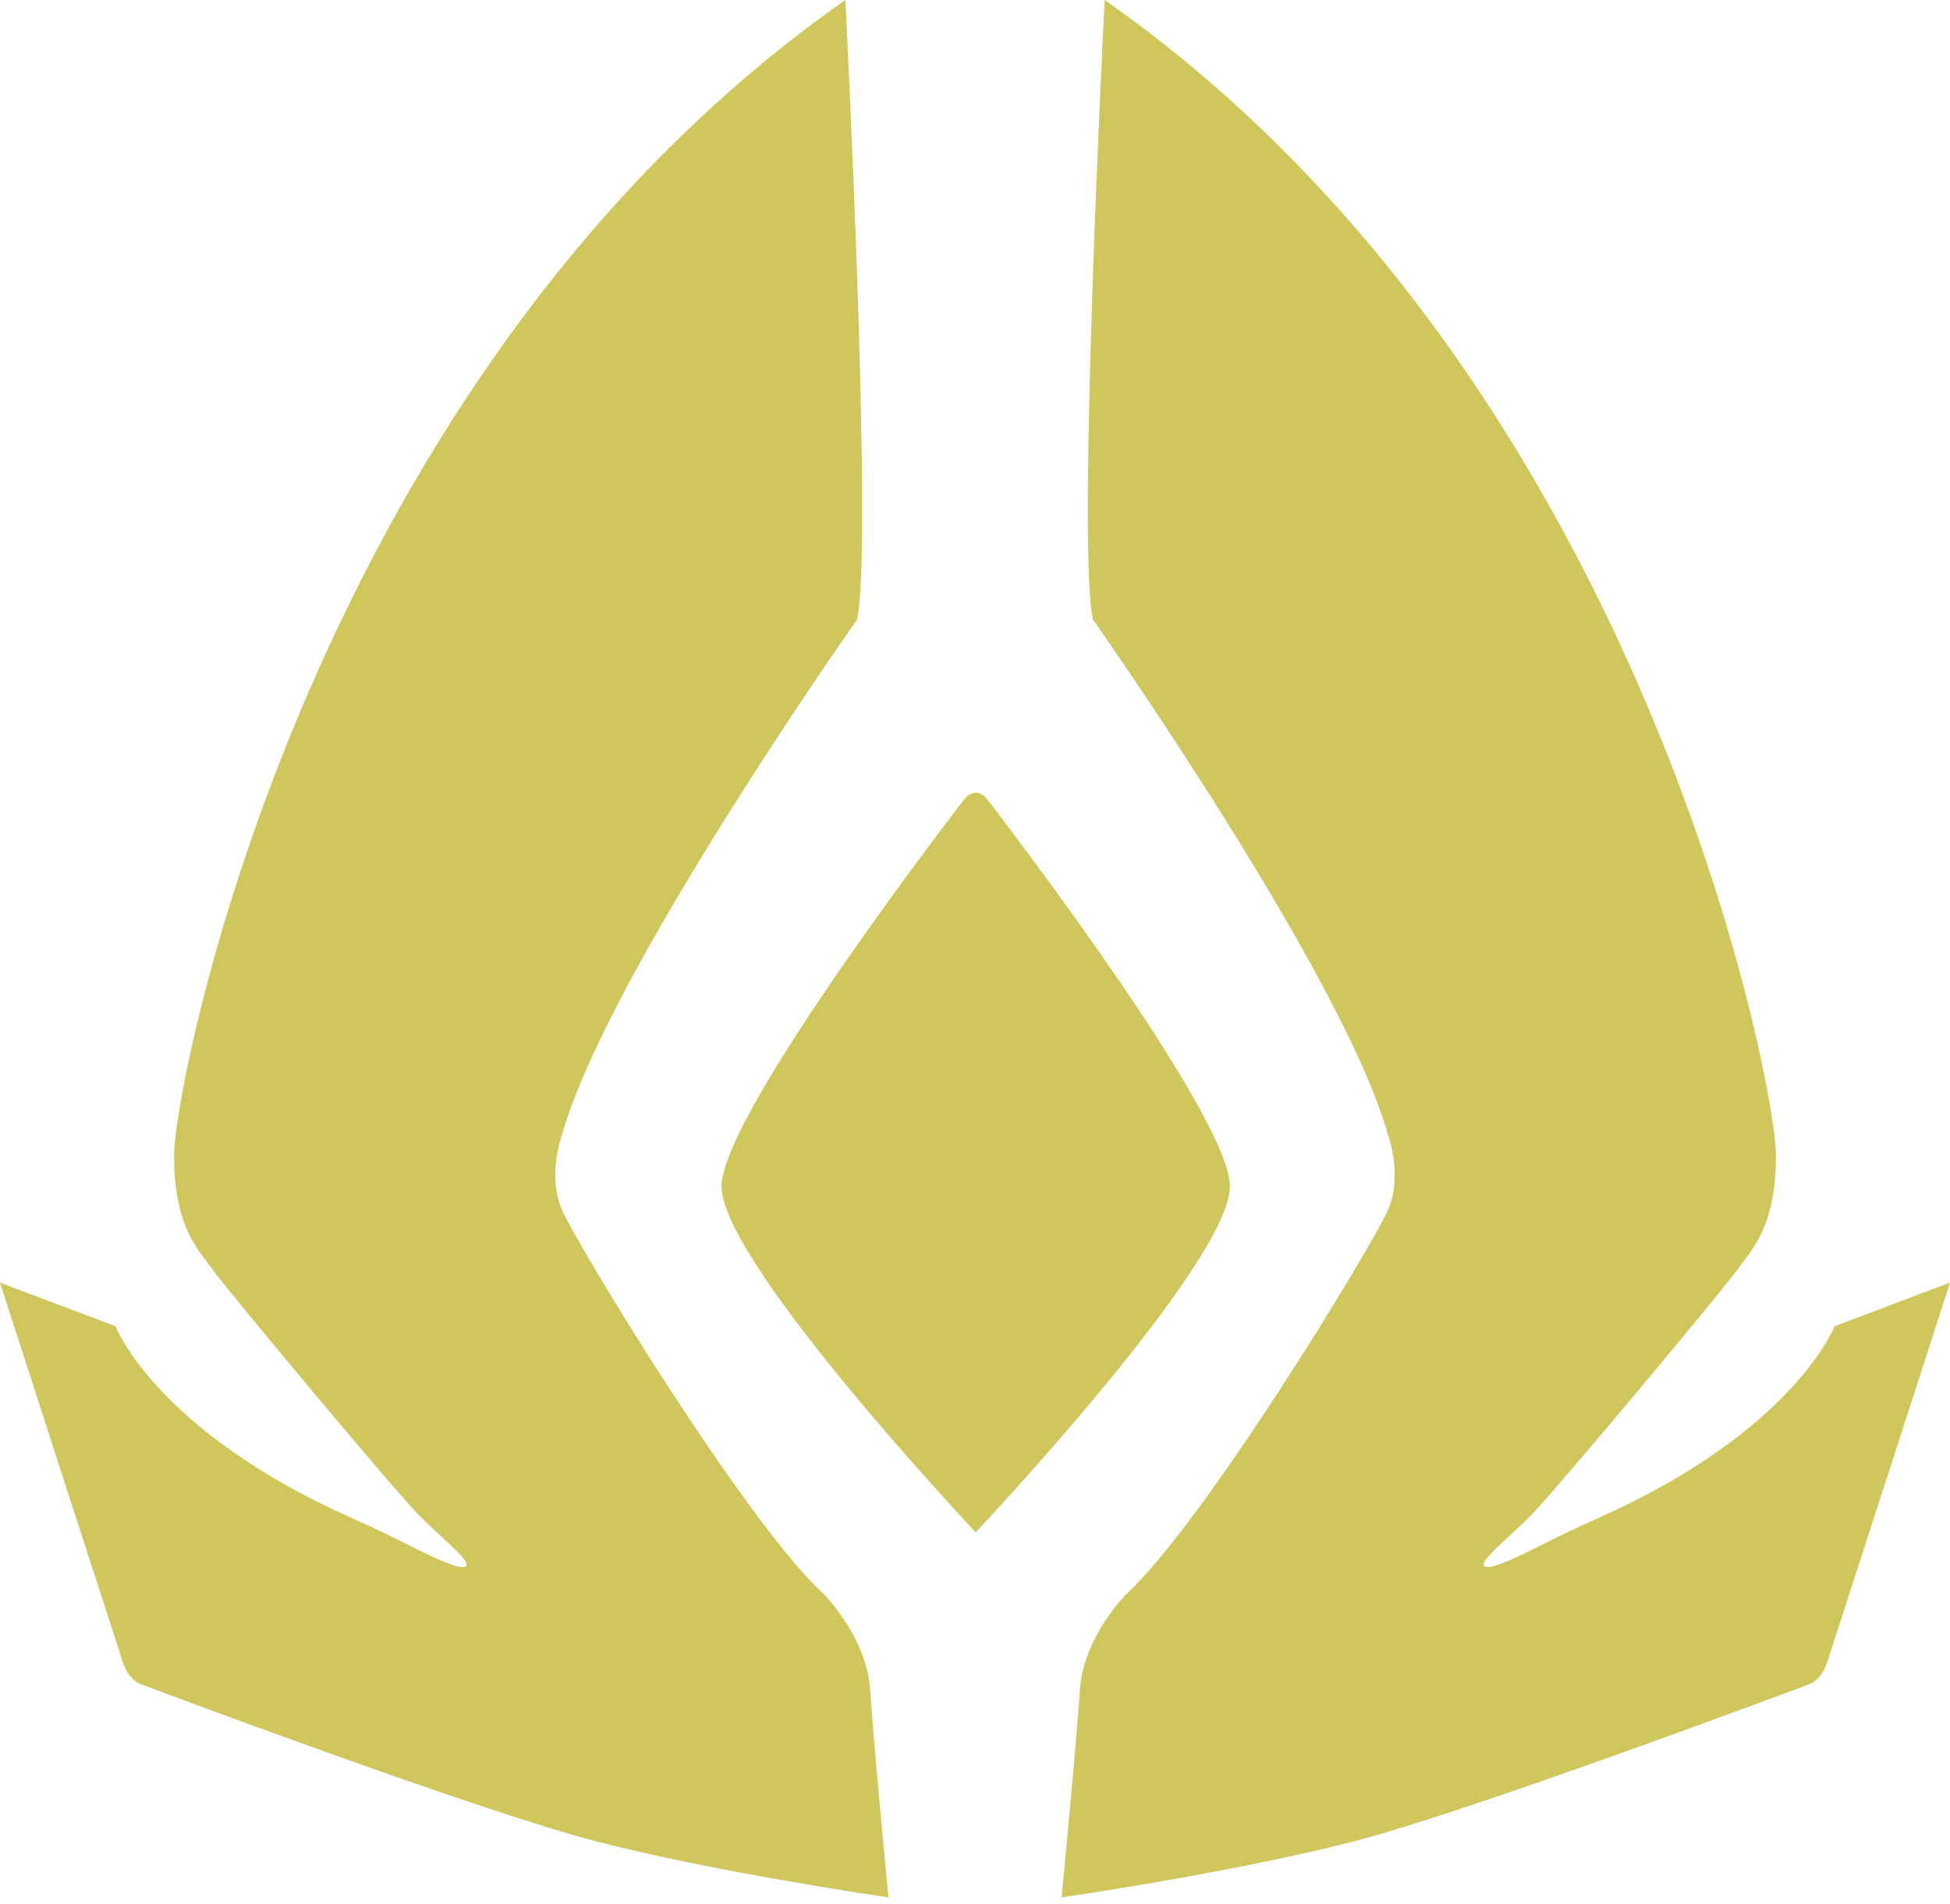
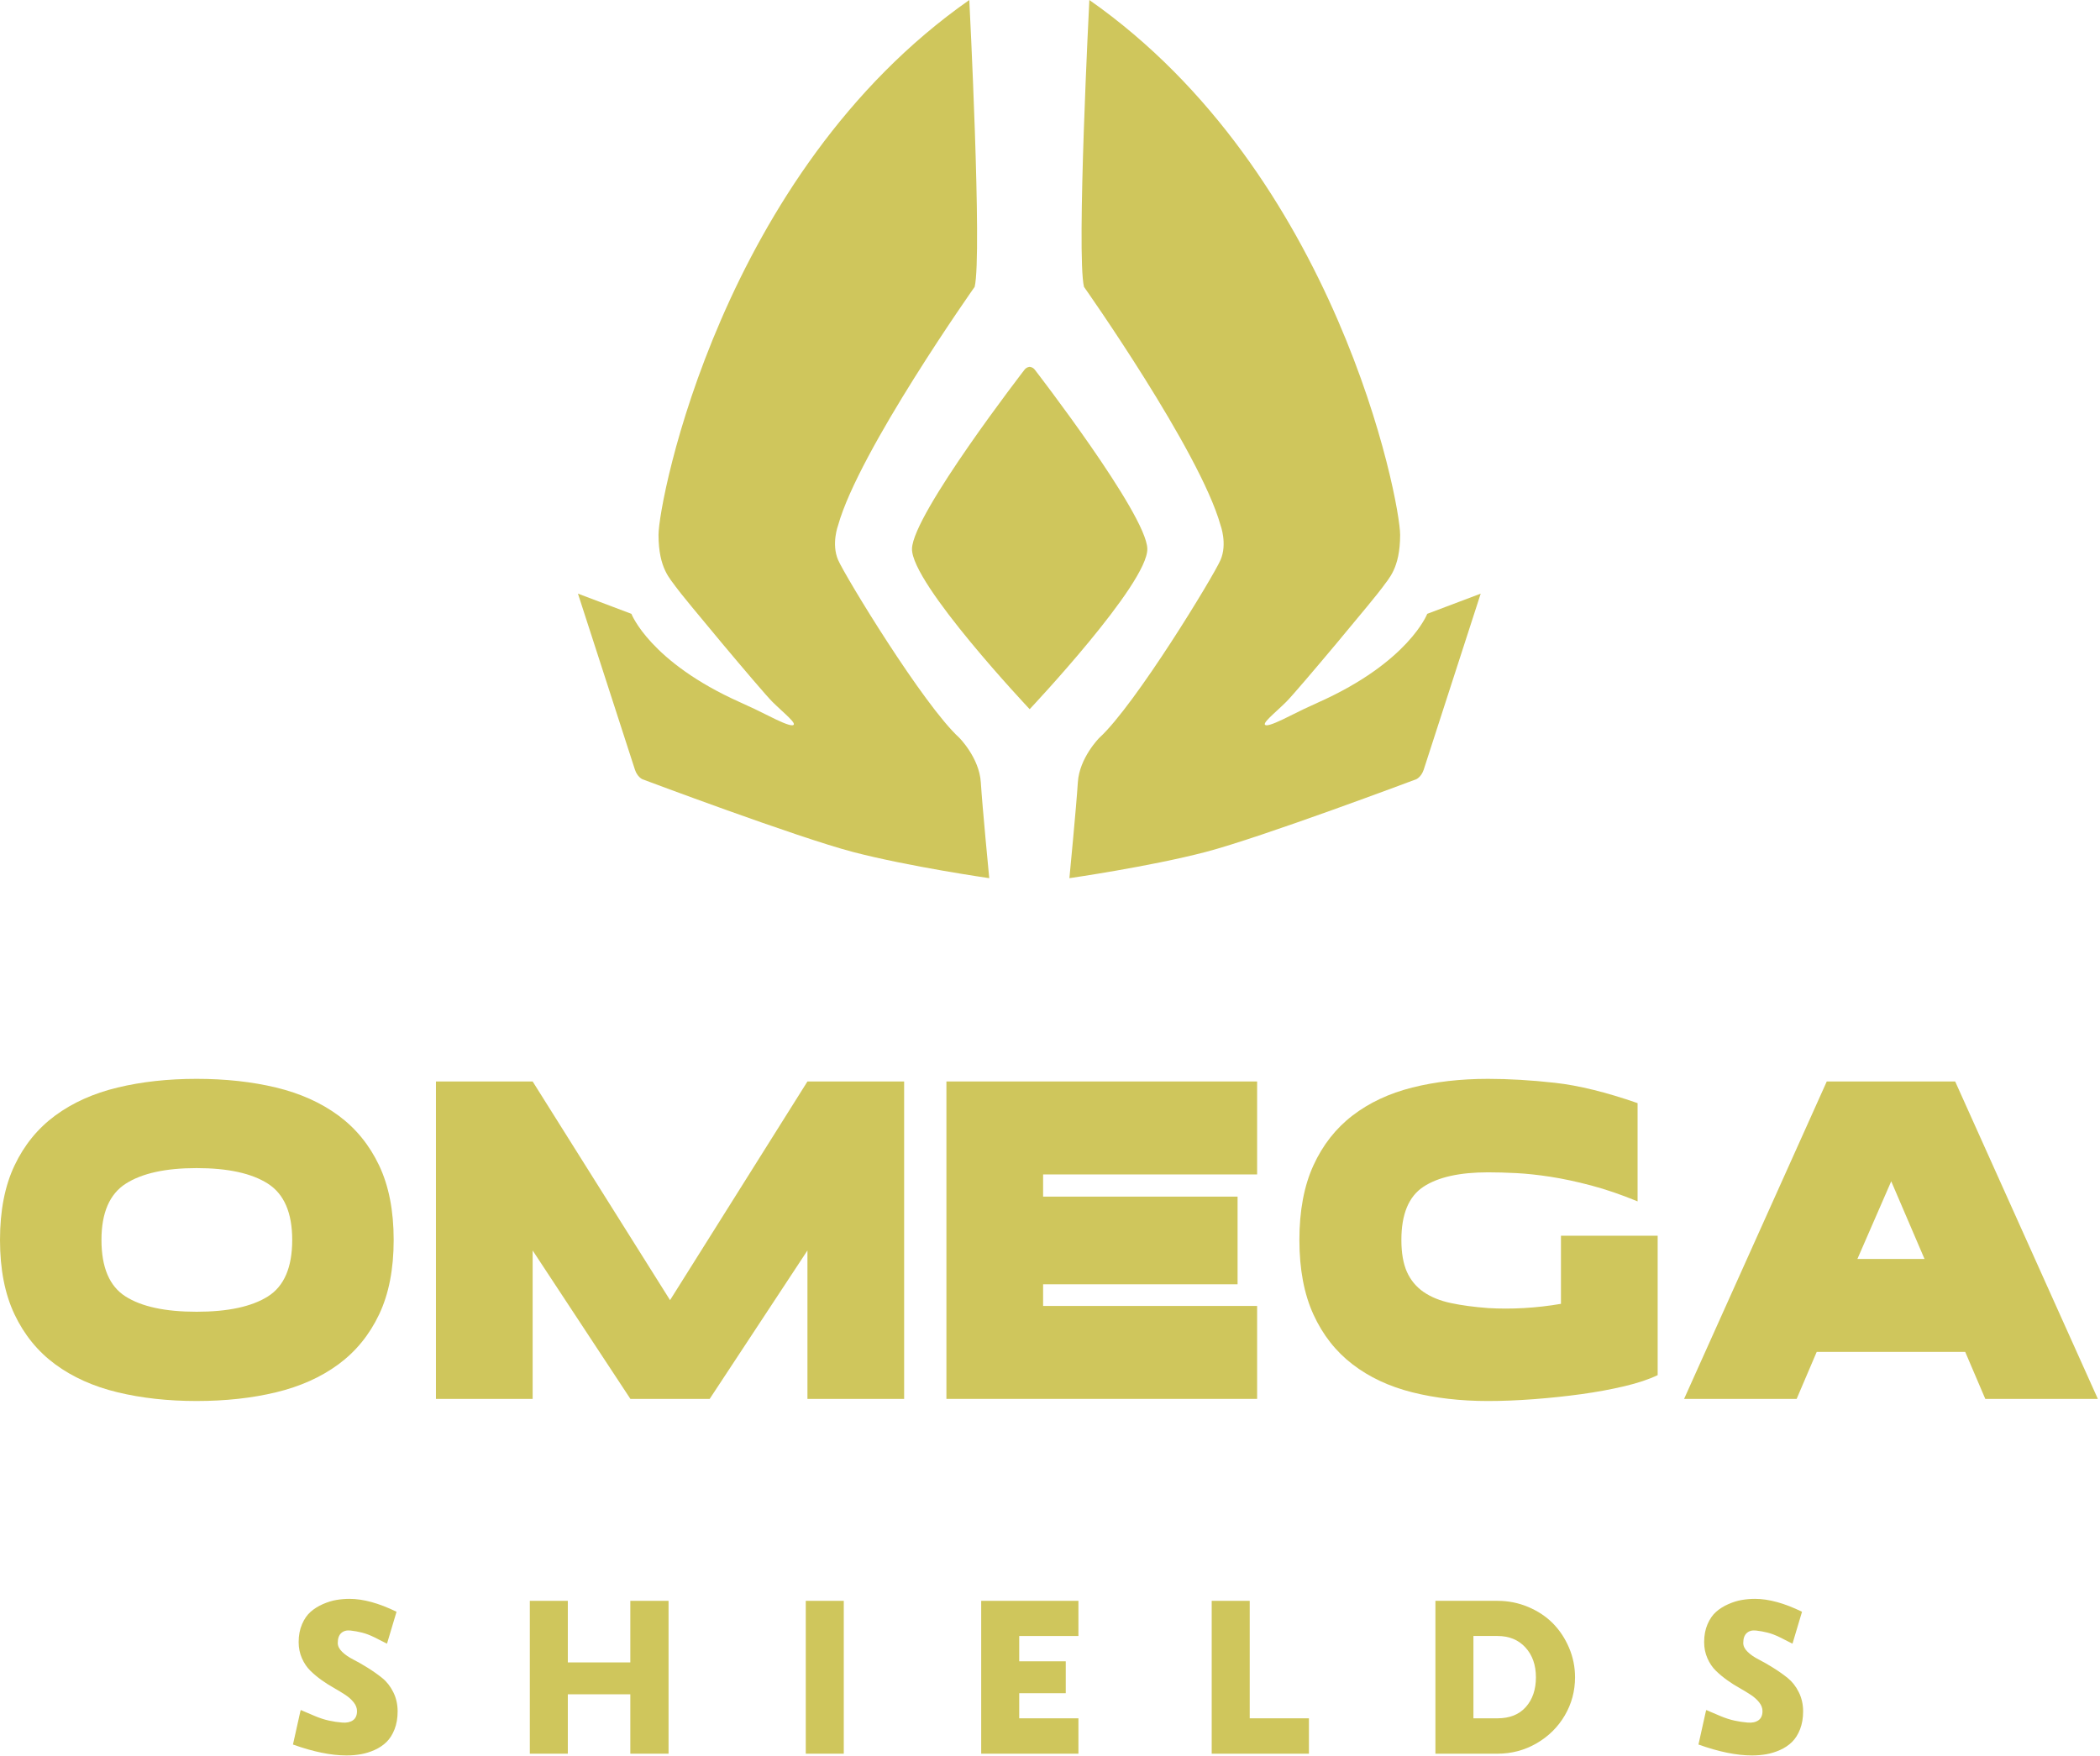
- <svg xmlns="http://www.w3.org/2000/svg" width="296" height="289" viewBox="0 0 296 289" fill="none">
-   <path d="M125.048 241.98C113.224 231.164 87.561 188.907 85.294 183.625C83.031 178.343 85.294 172.303 85.294 172.303C92.09 147.907 130.08 94.076 130.08 94.076C132.598 83.512 128.32 0.003 128.32 0.003C47.136 56.85 26.421 164.256 26.421 175.407C26.421 186.558 30.364 189.913 32.124 192.51C33.884 195.111 60.05 226.469 63.741 230.159C67.432 233.846 72.464 237.703 70.282 237.871C69.102 237.961 65.632 236.356 62.698 234.865C59.557 233.266 56.372 231.758 53.154 230.32C23.575 217.098 17.53 201.315 17.53 201.315L0 194.692C0 194.692 17.866 249.967 18.683 252.42C19.502 254.87 21.137 255.564 21.137 255.564C21.137 255.564 71.961 274.678 90.326 279.458C108.695 284.237 134.861 288.011 134.861 288.011C134.861 288.011 132.598 264.617 132.095 256.57C131.589 248.519 125.048 241.98 125.048 241.98Z" fill="#CFC65C" />
-   <path d="M278.473 201.315C278.473 201.315 272.429 217.098 242.85 230.32C239.631 231.758 236.446 233.266 233.305 234.865C230.372 236.356 226.902 237.962 225.722 237.871C223.539 237.704 228.571 233.846 232.262 230.159C235.954 226.469 262.12 195.111 263.88 192.51C265.643 189.913 269.582 186.558 269.582 175.407C269.582 164.256 248.867 56.85 167.683 0C167.683 0 163.406 83.512 165.923 94.077C165.923 94.077 203.914 147.904 210.709 172.303C210.709 172.303 212.972 178.34 210.709 183.622C208.443 188.904 182.78 231.165 170.955 241.98C170.955 241.98 164.415 248.519 163.912 256.57C163.406 264.617 161.143 288.011 161.143 288.011C161.143 288.011 187.309 284.237 205.677 279.458C224.042 274.679 274.866 255.564 274.866 255.564C274.866 255.564 276.502 254.871 277.32 252.417C278.138 249.967 296 194.692 296 194.692L278.473 201.315Z" fill="#CFC65C" />
-   <path d="M149.788 121.242C149.104 120.351 148.112 120.321 148.112 120.321C148.112 120.321 147.116 120.351 146.432 121.242C146.432 121.242 109.867 168.53 109.531 179.936C109.196 191.338 148.112 232.59 148.112 232.59C148.112 232.59 187.024 191.338 186.689 179.936C186.354 168.53 149.788 121.242 149.788 121.242Z" fill="#CFC65C" />
+ <svg xmlns="http://www.w3.org/2000/svg" width="476" height="398" viewBox="0 0 476 398" fill="none">
+   <path d="M217.446 167.28C209.271 159.804 191.53 130.591 189.964 126.94C188.399 123.288 189.964 119.113 189.964 119.113C194.661 102.248 220.924 65.035 220.924 65.035C222.665 57.732 219.708 0.002 219.708 0.002C163.585 39.3 149.265 113.55 149.265 121.258C149.265 128.967 151.99 131.286 153.207 133.082C154.424 134.88 172.512 156.557 175.064 159.108C177.616 161.657 181.094 164.324 179.586 164.44C178.77 164.502 176.371 163.393 174.343 162.361C172.172 161.256 169.97 160.214 167.745 159.22C147.297 150.079 143.119 139.169 143.119 139.169L131 134.59C131 134.59 143.35 172.802 143.916 174.498C144.481 176.191 145.612 176.671 145.612 176.671C145.612 176.671 180.747 189.885 193.442 193.189C206.14 196.493 224.229 199.102 224.229 199.102C224.229 199.102 222.665 182.929 222.317 177.366C221.967 171.801 217.446 167.28 217.446 167.28Z" fill="#CFC65C" />
+   <path d="M323.509 139.169C323.509 139.169 319.33 150.079 298.882 159.22C296.658 160.214 294.456 161.256 292.284 162.362C290.256 163.393 287.858 164.502 287.042 164.44C285.533 164.324 289.012 161.657 291.563 159.109C294.115 156.558 312.204 134.88 313.421 133.082C314.64 131.286 317.363 128.967 317.363 121.259C317.363 113.55 303.042 39.3 246.92 0C246.92 0 243.963 57.732 245.703 65.035C245.703 65.035 271.966 102.246 276.664 119.113C276.664 119.113 278.228 123.286 276.664 126.937C275.097 130.589 257.356 159.804 249.182 167.281C249.182 167.281 244.66 171.801 244.313 177.366C243.963 182.929 242.398 199.102 242.398 199.102C242.398 199.102 260.487 196.493 273.185 193.189C285.881 189.885 321.015 176.671 321.015 176.671C321.015 176.671 322.146 176.192 322.712 174.496C323.277 172.802 335.625 134.59 335.625 134.59L323.509 139.169Z" fill="#CFC65C" />
+   <path d="M234.55 83.814C234.077 83.198 233.391 83.177 233.391 83.177C233.391 83.177 232.703 83.198 232.23 83.814C232.23 83.814 206.952 116.504 206.72 124.389C206.488 132.271 233.391 160.788 233.391 160.788C233.391 160.788 260.291 132.271 260.059 124.389C259.827 116.504 234.55 83.814 234.55 83.814Z" fill="#CFC65C" />
+   <path d="M44.557 297.405C51.663 297.405 57.053 296.248 60.724 293.931C64.399 291.617 66.235 287.349 66.235 281.122C66.235 274.975 64.399 270.721 60.724 268.367C57.053 266.014 51.663 264.835 44.557 264.835C37.53 264.835 32.18 266.014 28.505 268.367C24.834 270.721 22.998 274.975 22.998 281.122C22.998 287.349 24.812 291.617 28.447 293.931C32.078 296.248 37.45 297.405 44.557 297.405ZM44.557 244.599C51.104 244.599 57.111 245.255 62.582 246.572C68.052 247.892 72.764 250.006 76.718 252.918C80.668 255.834 83.741 259.606 85.939 264.237C88.134 268.868 89.233 274.496 89.233 281.122C89.233 287.748 88.134 293.376 85.939 298.003C83.741 302.635 80.668 306.406 76.718 309.322C72.764 312.234 68.052 314.348 62.582 315.665C57.111 316.985 51.104 317.641 44.557 317.641C38.089 317.641 32.118 316.985 26.651 315.665C21.181 314.348 16.469 312.234 12.515 309.322C8.565 306.406 5.488 302.635 3.294 298.003C1.096 293.376 0 287.748 0 281.122C0 274.496 1.096 268.868 3.294 264.237C5.488 259.606 8.565 255.834 12.515 252.918C16.469 250.006 21.181 247.892 26.651 246.572C32.118 245.255 38.089 244.599 44.557 244.599Z" fill="#CFC65C" />
+   <path d="M204.937 245.196V317.165H183.02V283.514L160.859 317.165H142.892L120.735 283.514V317.165H98.814V245.196H120.735L151.878 294.771L183.02 245.196H204.937Z" fill="#CFC65C" />
+   <path d="M214.52 317.163V245.195H284.947V266.272H236.437V271.302H280.518V291.179H236.437V296.09H284.947V317.163H214.52Z" fill="#CFC65C" />
+   <path d="M337.29 317.643C331.062 317.643 325.33 316.983 320.103 315.666C314.872 314.35 310.36 312.236 306.569 309.32C302.775 306.408 299.818 302.636 297.703 298.005C295.589 293.377 294.529 287.745 294.529 281.12C294.529 274.494 295.589 268.866 297.703 264.238C299.818 259.607 302.775 255.835 306.569 252.92C310.36 250.008 314.872 247.89 320.103 246.573C325.33 245.257 331.062 244.6 337.29 244.6C342.002 244.6 347.052 244.898 352.442 245.496C357.833 246.094 364.079 247.632 371.186 250.105V272.38C367.515 270.864 364.021 269.667 360.706 268.786C357.394 267.908 354.318 267.252 351.485 266.809C348.648 266.374 346.054 266.091 343.7 265.972C341.342 265.852 339.209 265.794 337.29 265.794C330.822 265.794 325.929 266.889 322.617 269.087C319.305 271.281 317.647 275.292 317.647 281.12C317.647 284.075 318.068 286.491 318.902 288.366C319.744 290.24 321.003 291.76 322.675 292.917C324.355 294.074 326.408 294.911 328.845 295.43C331.283 295.949 334.094 296.329 337.29 296.569C339.927 296.728 342.637 296.728 345.438 296.569C348.231 296.409 351.024 296.09 353.817 295.611V280.162H375.738V311.775C373.743 312.732 371.226 313.574 368.193 314.292C365.157 315.006 361.907 315.608 358.431 316.087C354.956 316.566 351.383 316.943 347.712 317.222C344.037 317.501 340.562 317.643 337.29 317.643Z" fill="#CFC65C" />
+   <path d="M428.677 267.828L421.012 285.431H436.223L428.677 267.828ZM407.239 317.163H381.727L414.066 245.195H443.173L475.512 317.163H450L445.447 306.505H411.788L407.239 317.163Z" fill="#CFC65C" />
+   <path d="M76.56 372.502C76.56 373.194 76.89 373.865 77.55 374.507C78.21 375.153 79.044 375.729 80.053 376.241C81.058 376.752 82.157 377.379 83.347 378.123C84.533 378.863 85.628 379.639 86.637 380.448C87.645 381.256 88.48 382.322 89.14 383.643C89.8 384.963 90.13 386.413 90.13 387.998C90.13 389.518 89.898 390.87 89.437 392.06C88.973 393.246 88.364 394.214 87.605 394.954C86.844 395.697 85.944 396.299 84.906 396.763C83.865 397.224 82.824 397.547 81.783 397.728C80.746 397.909 79.661 398 78.54 398C75.04 398 70.995 397.173 66.406 395.523L68.093 387.947L68.191 387.701C68.419 387.802 68.742 387.94 69.156 388.121C69.569 388.303 70.328 388.625 71.434 389.09C72.54 389.55 73.589 389.887 74.579 390.101C75.569 390.319 76.567 390.468 77.575 390.548C78.58 390.631 79.393 390.457 80.002 390.029C80.612 389.601 80.92 388.905 80.92 387.947C80.92 387.258 80.67 386.595 80.176 385.971C79.679 385.343 79.044 384.774 78.268 384.259C77.492 383.751 76.636 383.229 75.693 382.7C74.753 382.174 73.821 381.579 72.896 380.919C71.971 380.259 71.122 379.548 70.346 378.79C69.569 378.032 68.935 377.089 68.438 375.969C67.944 374.848 67.694 373.626 67.694 372.302C67.694 370.786 67.952 369.434 68.463 368.244C68.975 367.055 69.627 366.115 70.418 365.423C71.213 364.73 72.134 364.15 73.193 363.689C74.249 363.229 75.265 362.913 76.237 362.75C77.213 362.583 78.21 362.5 79.233 362.5C82.338 362.5 85.886 363.475 89.883 365.423L87.751 372.553L87.703 372.65C87.471 372.553 87.174 372.404 86.811 372.204C86.448 372.005 85.781 371.668 84.805 371.189C83.833 370.71 82.915 370.366 82.055 370.152C81.199 369.934 80.332 369.778 79.458 369.68C78.58 369.582 77.88 369.771 77.35 370.25C76.824 370.728 76.56 371.479 76.56 372.502Z" fill="#CFC65C" />
+   <path d="M142.873 362.947H151.539V397.602H142.873V384.137H128.707V397.602H120.092V362.947H128.707V376.909H142.873V362.947Z" fill="#CFC65C" />
+   <path d="M182.641 362.947H191.256V397.602H182.641V362.947Z" fill="#CFC65C" />
+   <path d="M244.443 370.918H231.022V376.659H241.57V383.89H231.022V389.584H244.443V397.602H222.406V362.947H244.443V370.918Z" fill="#CFC65C" />
+   <path d="M296.689 389.583V397.605H274.652V362.946H283.268V389.583H296.689Z" fill="#CFC65C" />
+   <path d="M339.425 389.583C342.2 389.583 344.344 388.723 345.864 387.008C347.384 385.292 348.142 383.048 348.142 380.277C348.142 377.503 347.348 375.25 345.766 373.517C344.181 371.783 342.066 370.917 339.425 370.917H333.977V389.583H339.425ZM339.425 362.946C341.87 362.946 344.188 363.41 346.383 364.331C348.581 365.256 350.446 366.496 351.98 368.044C353.514 369.597 354.737 371.439 355.644 373.568C356.554 375.697 357.008 377.93 357.008 380.277C357.008 383.41 356.231 386.301 354.679 388.941C353.126 391.581 350.997 393.684 348.291 395.251C345.581 396.821 342.628 397.605 339.425 397.605H325.361V362.946H339.425Z" fill="#CFC65C" />
+   <path d="M395.138 372.502C395.138 373.194 395.468 373.865 396.128 374.507C396.788 375.153 397.623 375.729 398.631 376.241C399.636 376.752 400.731 377.379 401.921 378.123C403.111 378.863 404.207 379.639 405.215 380.448C406.22 381.256 407.058 382.322 407.718 383.643C408.375 384.963 408.708 386.413 408.708 387.998C408.708 389.518 408.476 390.87 408.015 392.06C407.551 393.246 406.938 394.214 406.183 394.954C405.422 395.697 404.522 396.299 403.485 396.763C402.444 397.224 401.402 397.547 400.361 397.728C399.324 397.909 398.239 398 397.118 398C393.618 398 389.573 397.173 384.984 395.523L386.671 387.947L386.769 387.701C386.998 387.802 387.32 387.94 387.734 388.121C388.144 388.303 388.906 388.625 390.012 389.09C391.118 389.55 392.167 389.887 393.157 390.101C394.147 390.319 395.145 390.468 396.153 390.548C397.158 390.631 397.967 390.457 398.58 390.029C399.19 389.601 399.498 388.905 399.498 387.947C399.498 387.258 399.248 386.595 398.751 385.971C398.257 385.343 397.623 384.774 396.846 384.259C396.07 383.751 395.214 383.229 394.271 382.7C393.328 382.174 392.399 381.579 391.474 380.919C390.549 380.259 389.7 379.548 388.924 378.79C388.144 378.032 387.509 377.089 387.016 375.969C386.522 374.848 386.272 373.626 386.272 372.302C386.272 370.786 386.53 369.434 387.041 368.244C387.553 367.055 388.206 366.115 388.996 365.423C389.791 364.73 390.712 364.15 391.771 363.689C392.827 363.229 393.843 362.913 394.815 362.75C395.787 362.583 396.788 362.5 397.811 362.5C400.916 362.5 404.464 363.475 408.458 365.423L406.329 372.553L406.281 372.65C406.049 372.553 405.752 372.404 405.389 372.204C405.023 372.005 404.359 371.668 403.383 371.189C402.407 370.71 401.493 370.366 400.633 370.152C399.774 369.934 398.91 369.778 398.033 369.68C397.158 369.582 396.458 369.771 395.929 370.25C395.403 370.728 395.138 371.479 395.138 372.502Z" fill="#CFC65C" />
</svg>
